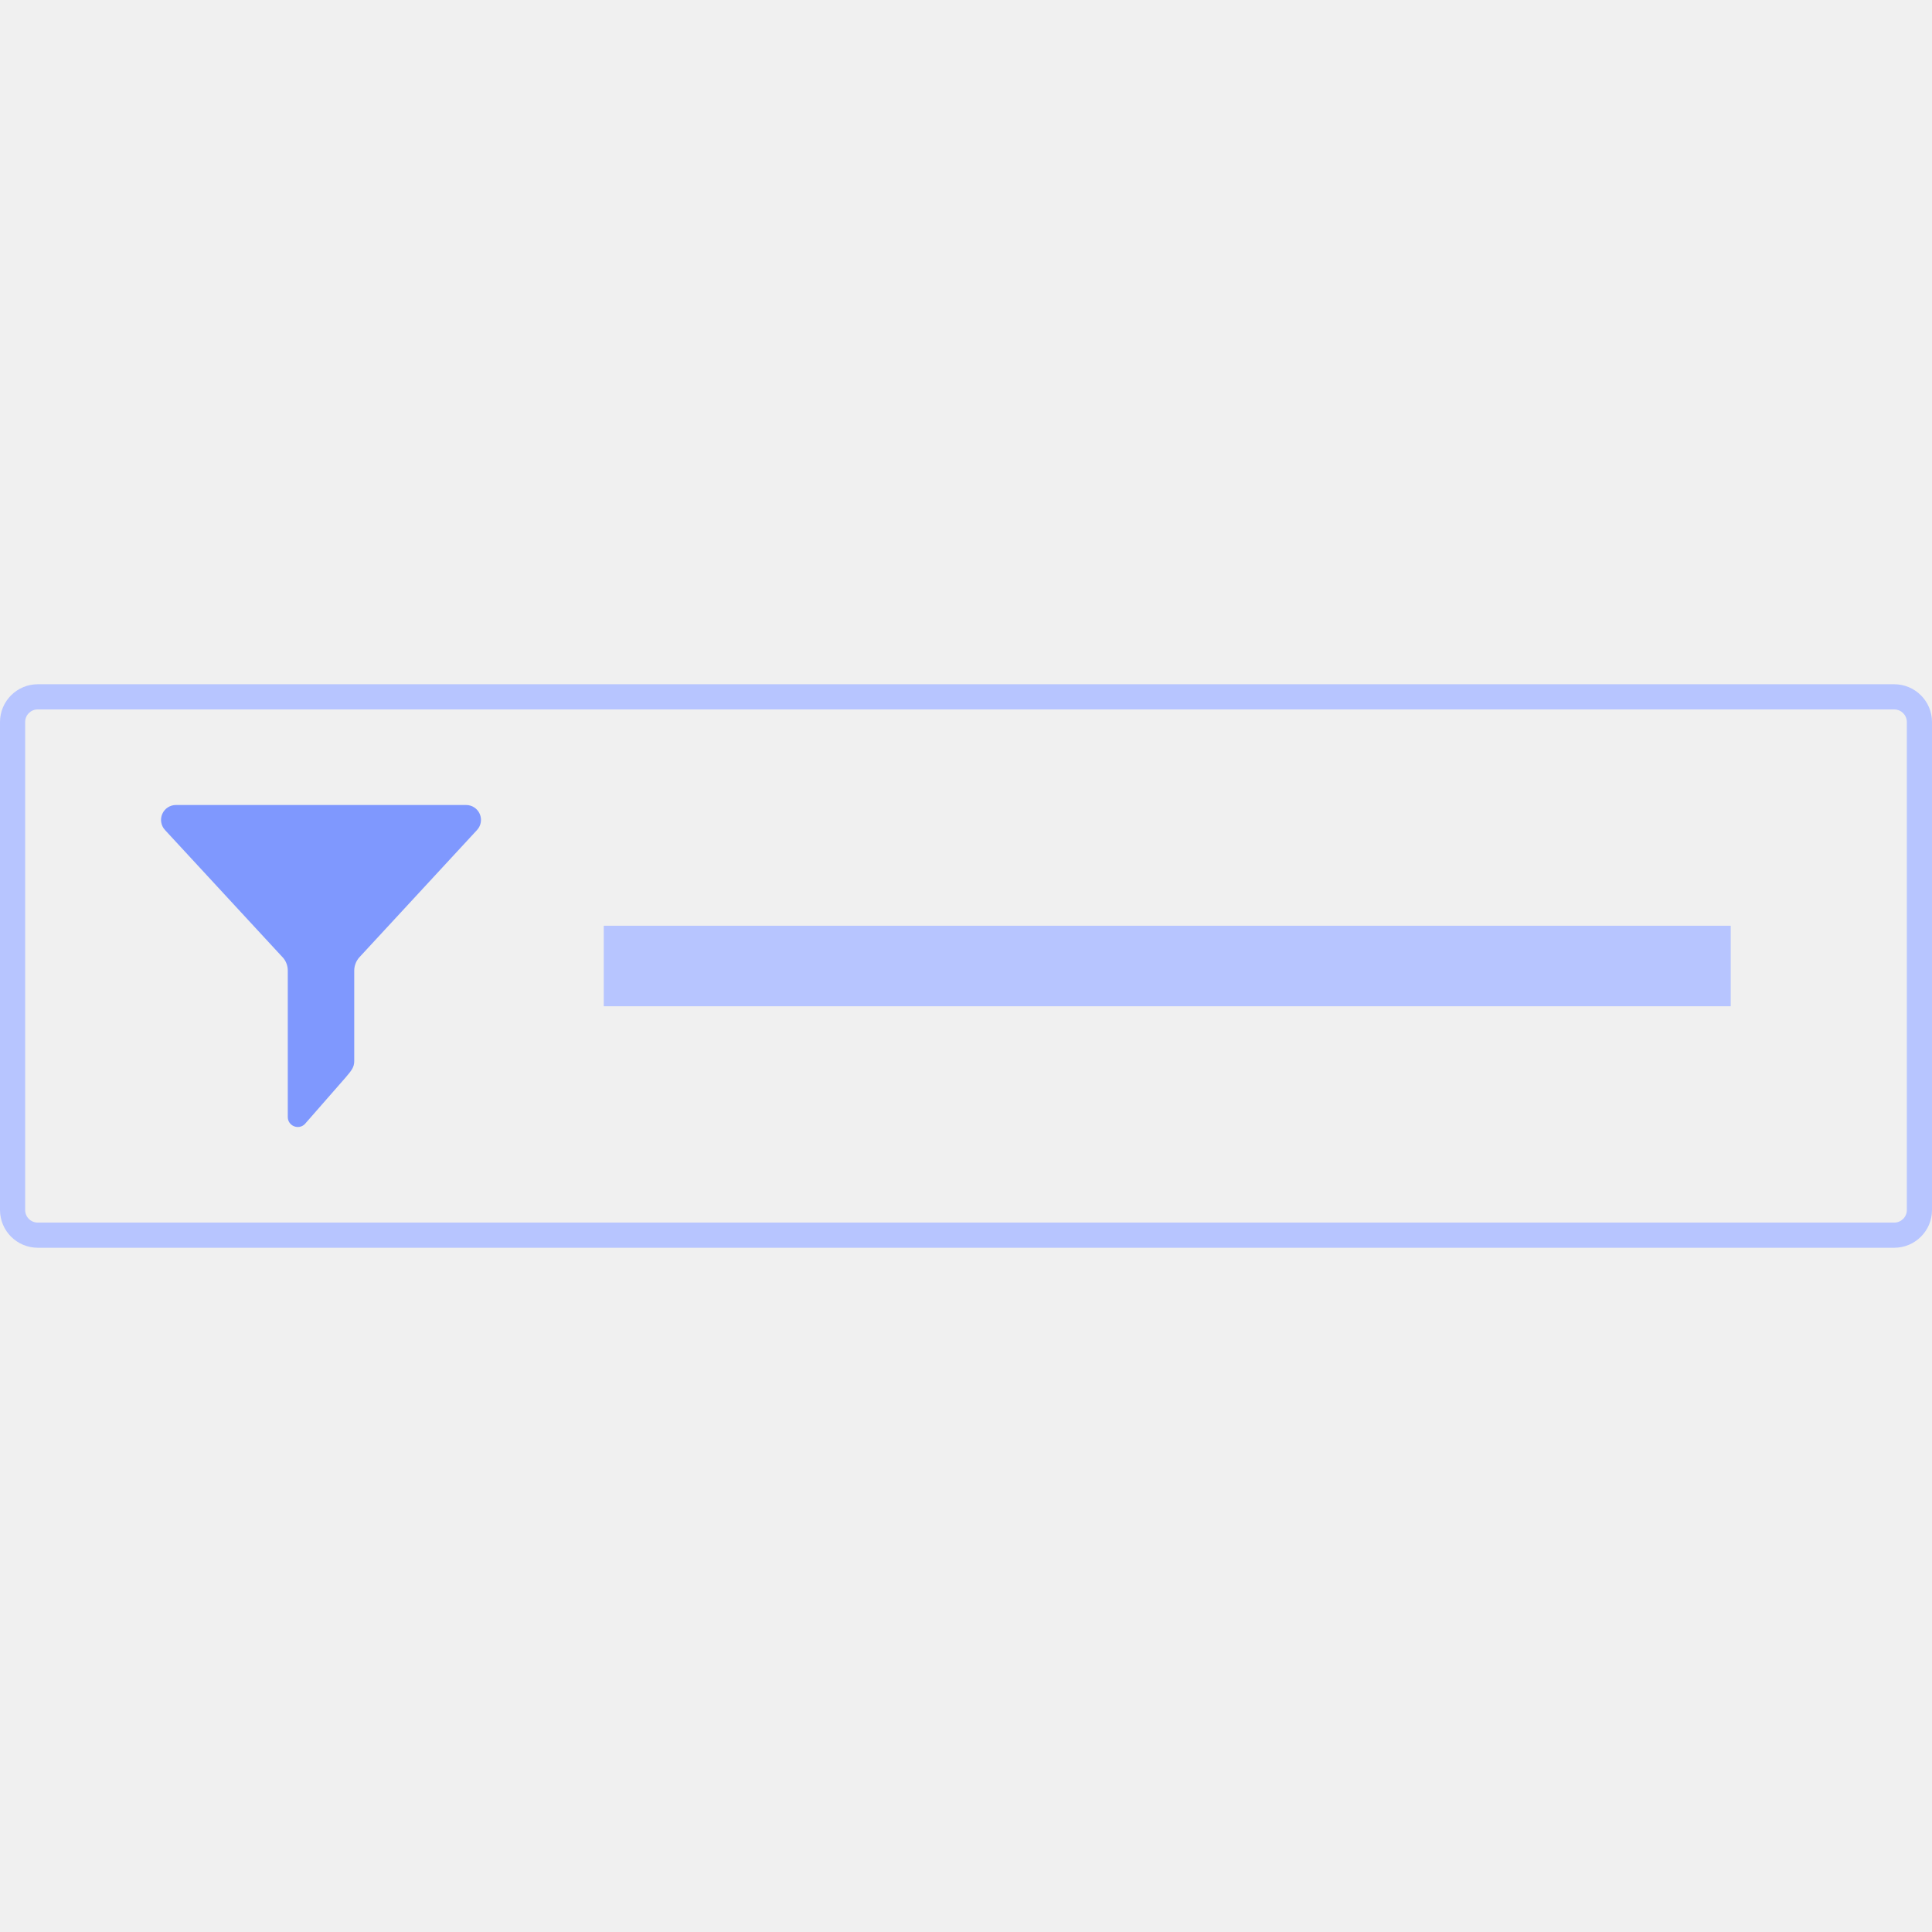
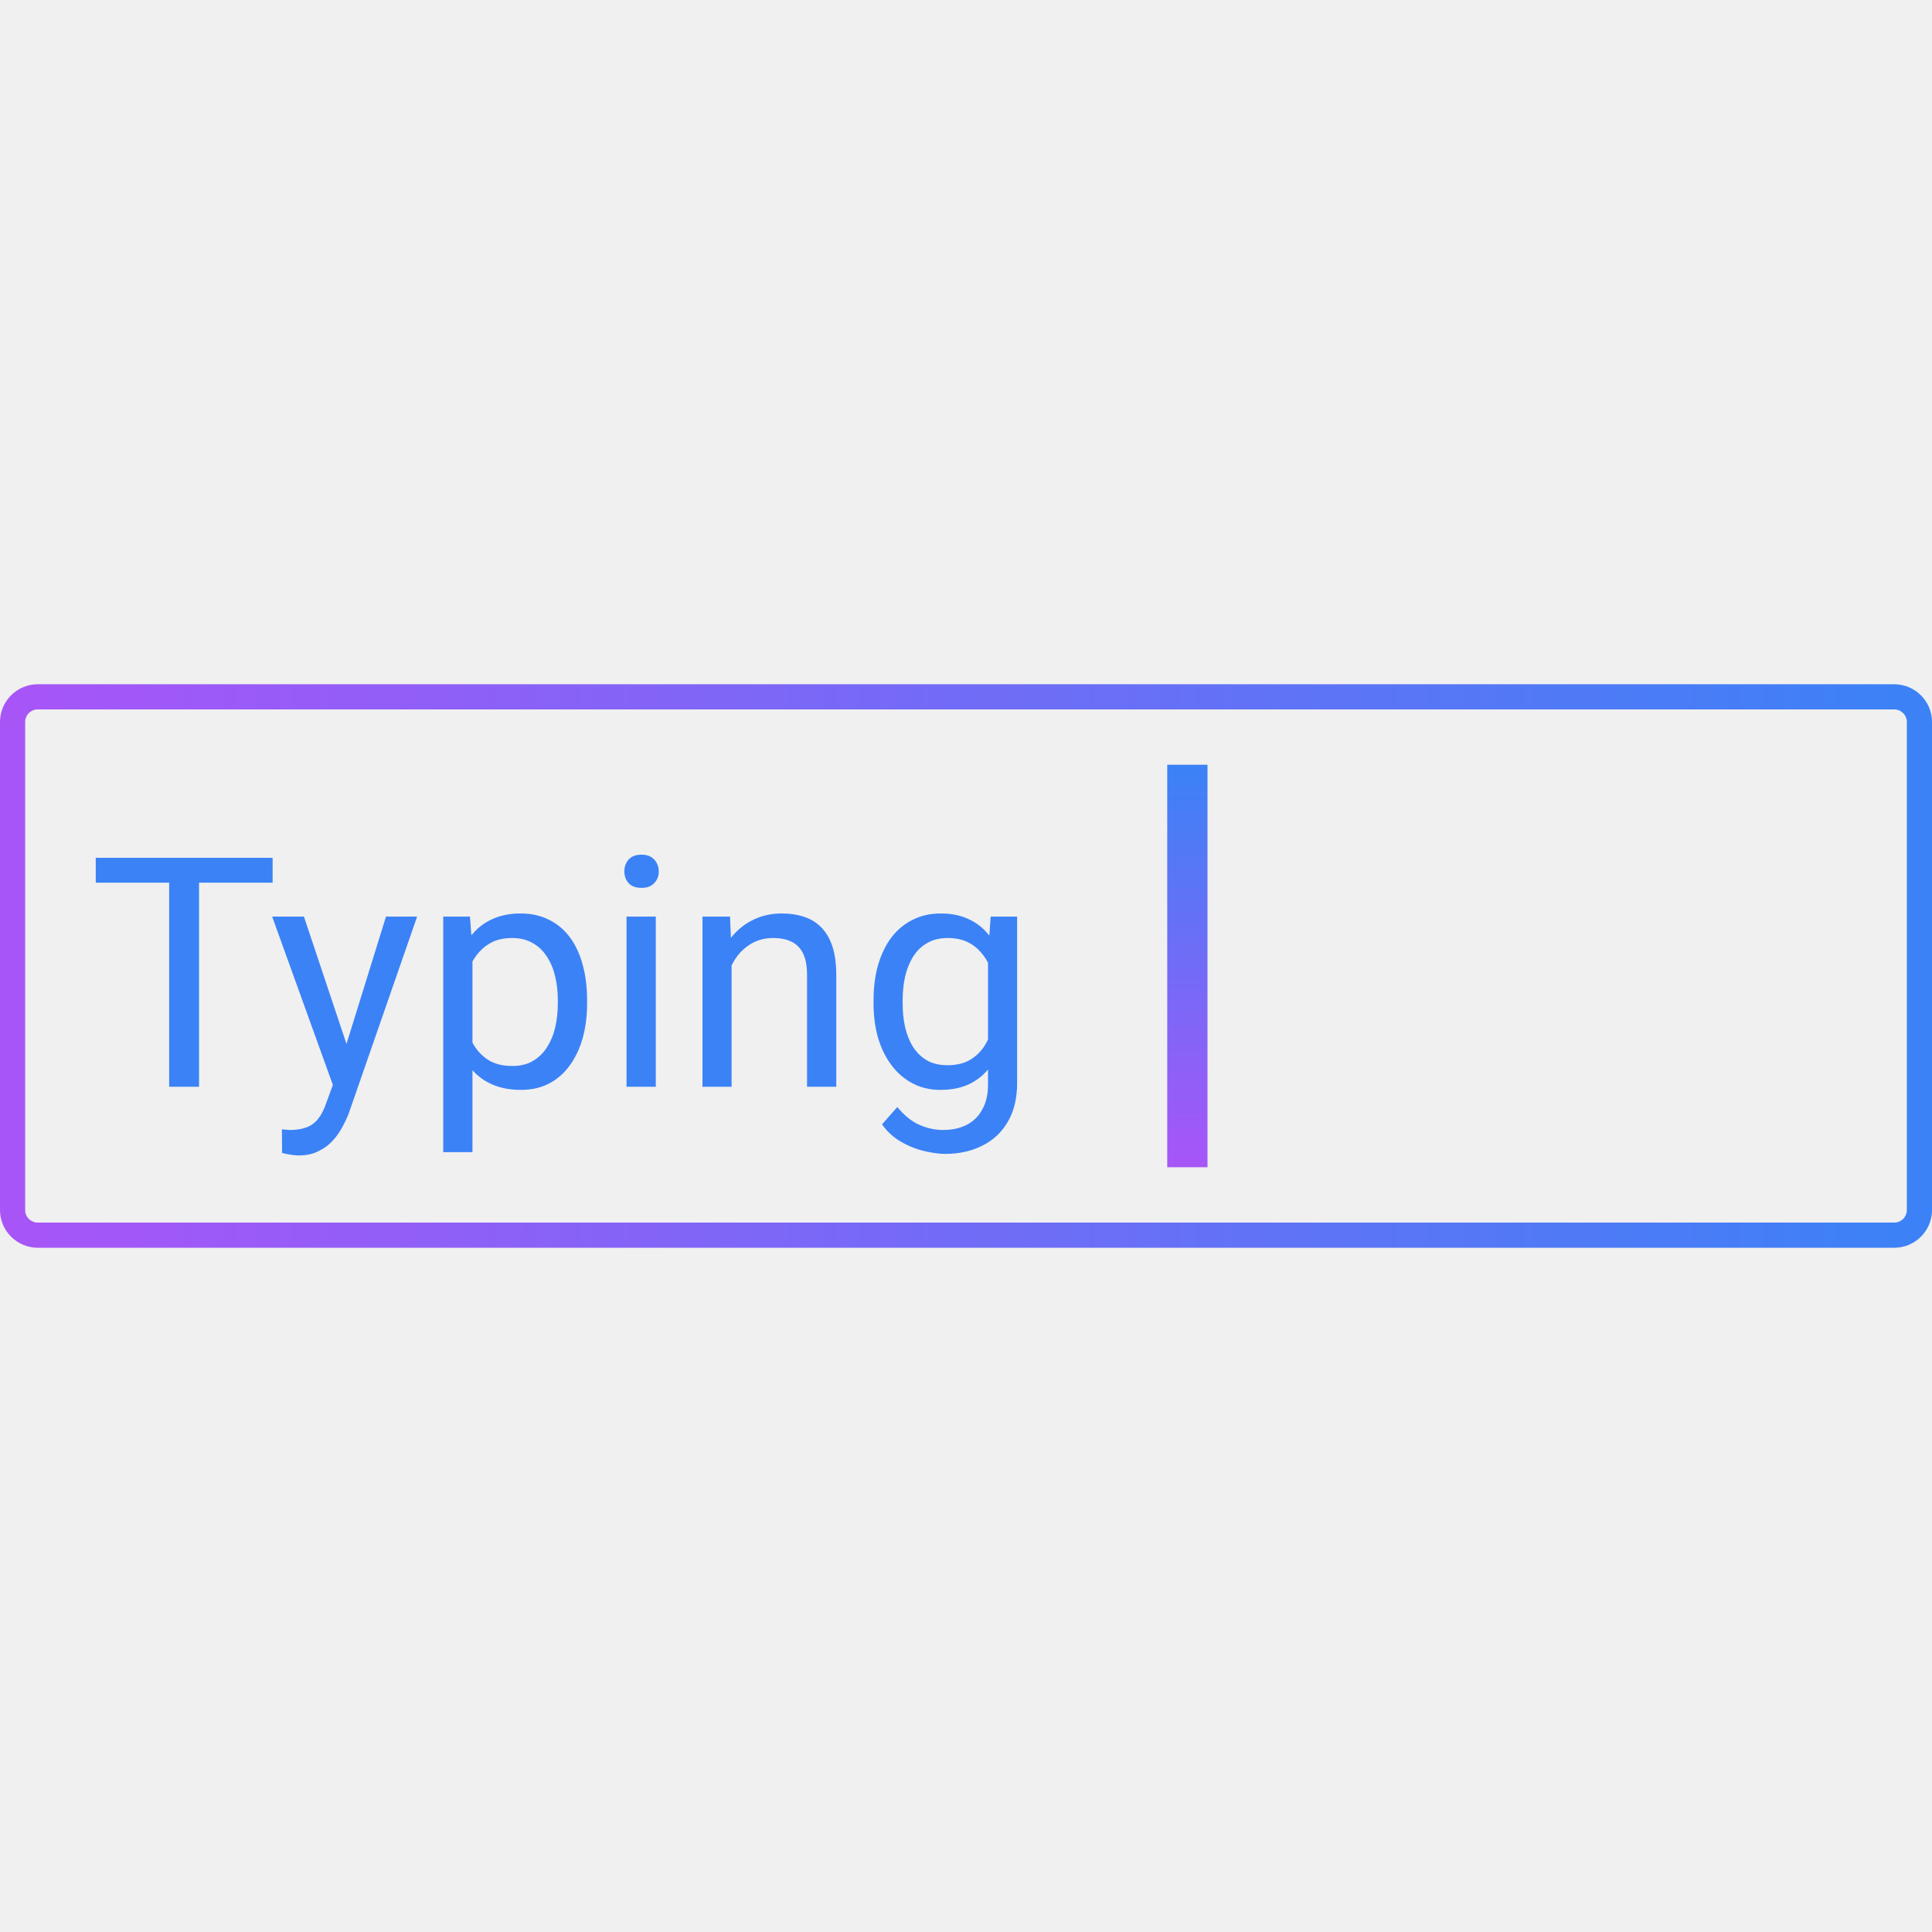
- <svg xmlns="http://www.w3.org/2000/svg" width="48" height="48" viewBox="0 0 48 48">
-   <g fill="none" fill-rule="evenodd">
-     <path opacity=".1" d="M0 0h48v48H0z" />
-     <path d="M47.063 31H.937A.939.939 0 0 1 0 30.062V17.938C0 17.422.42 17 .938 17h46.124c.517 0 .938.42.938.938v12.125c0 .516-.42.937-.938.937zM.937 17.625a.313.313 0 0 0-.312.313v12.125c0 .172.14.312.313.312h46.124c.173 0 .313-.14.313-.313V17.938a.313.313 0 0 0-.313-.312H.938z" fill="#B7C5FF" />
-     <path d="M7.02 23.78c.084.092.13.211.13.334v3.638c0 .22.265.33.422.177l1.018-1.163c.136-.163.211-.244.211-.405v-2.246c0-.123.047-.243.13-.334l2.921-3.16A.37.37 0 0 0 11.58 20H4.372a.37.37 0 0 0-.273.621l2.92 3.16z" fill="#7F98FE" fill-rule="nonzero" />
-     <path fill="#B7C5FF" d="M15 23h28v2H15z" />
+ <svg xmlns="http://www.w3.org/2000/svg" width="48" height="48" viewBox="0 0 48 48" fill="none">
+   <g clip-path="url(#clip0_3860_75955)">
+     <path fill-rule="evenodd" clip-rule="evenodd" d="M47.063 31H0.937C0.688 31 0.45 30.9 0.275 30.725C0.099 30.549 0 30.311 0 30.062L0 17.938C0 17.422 0.42 17 0.938 17H47.062C47.579 17 48 17.42 48 17.938V30.063C48 30.579 47.581 31 47.063 31ZM0.937 17.625C0.854 17.625 0.775 17.658 0.716 17.717C0.658 17.776 0.625 17.855 0.625 17.938V30.063C0.625 30.235 0.765 30.375 0.938 30.375H47.062C47.235 30.375 47.375 30.235 47.375 30.062V17.938C47.375 17.855 47.342 17.776 47.283 17.717C47.224 17.659 47.145 17.626 47.062 17.626H0.938L0.937 17.625Z" fill="url(#paint0_linear_3860_75955)" />
+     <path fill-rule="evenodd" clip-rule="evenodd" d="M30 29V19H29V29H30Z" fill="url(#paint1_linear_3860_75955)" />
+     <path d="M4.945 21.312V27H4.203V21.312H4.945ZM6.773 21.312V21.93H2.379V21.312H6.773ZM8.414 26.562L9.59 22.773H10.363L8.668 27.652C8.629 27.756 8.577 27.869 8.512 27.988C8.449 28.111 8.368 28.227 8.27 28.336C8.171 28.445 8.051 28.534 7.91 28.602C7.772 28.672 7.607 28.707 7.414 28.707C7.357 28.707 7.284 28.699 7.195 28.684C7.107 28.668 7.044 28.655 7.008 28.645L7.004 28.059C7.025 28.061 7.057 28.064 7.102 28.066C7.148 28.072 7.181 28.074 7.199 28.074C7.363 28.074 7.503 28.052 7.617 28.008C7.732 27.966 7.828 27.895 7.906 27.793C7.987 27.694 8.056 27.557 8.113 27.383L8.414 26.562ZM7.551 22.773L8.648 26.055L8.836 26.816L8.316 27.082L6.762 22.773H7.551ZM11.738 23.586V28.625H11.012V22.773H11.676L11.738 23.586ZM14.586 24.852V24.934C14.586 25.241 14.55 25.526 14.477 25.789C14.404 26.049 14.297 26.276 14.156 26.469C14.018 26.662 13.848 26.811 13.645 26.918C13.441 27.025 13.208 27.078 12.945 27.078C12.677 27.078 12.44 27.034 12.234 26.945C12.029 26.857 11.854 26.728 11.711 26.559C11.568 26.389 11.453 26.186 11.367 25.949C11.284 25.712 11.227 25.445 11.195 25.148V24.711C11.227 24.398 11.285 24.119 11.371 23.871C11.457 23.624 11.57 23.413 11.711 23.238C11.854 23.061 12.027 22.927 12.23 22.836C12.434 22.742 12.668 22.695 12.934 22.695C13.199 22.695 13.435 22.747 13.641 22.852C13.846 22.953 14.02 23.099 14.16 23.289C14.301 23.479 14.406 23.707 14.477 23.973C14.55 24.236 14.586 24.529 14.586 24.852ZM13.859 24.934V24.852C13.859 24.641 13.837 24.443 13.793 24.258C13.749 24.07 13.68 23.906 13.586 23.766C13.495 23.622 13.378 23.51 13.234 23.43C13.091 23.346 12.921 23.305 12.723 23.305C12.54 23.305 12.382 23.336 12.246 23.398C12.113 23.461 12 23.546 11.906 23.652C11.812 23.756 11.736 23.876 11.676 24.012C11.618 24.145 11.575 24.283 11.547 24.426V25.438C11.599 25.62 11.672 25.792 11.766 25.953C11.859 26.112 11.984 26.241 12.141 26.34C12.297 26.436 12.493 26.484 12.73 26.484C12.926 26.484 13.094 26.444 13.234 26.363C13.378 26.28 13.495 26.167 13.586 26.023C13.68 25.88 13.749 25.716 13.793 25.531C13.837 25.344 13.859 25.145 13.859 24.934ZM16.293 22.773V27H15.566V22.773H16.293ZM15.512 21.652C15.512 21.535 15.547 21.436 15.617 21.355C15.69 21.275 15.797 21.234 15.938 21.234C16.076 21.234 16.181 21.275 16.254 21.355C16.329 21.436 16.367 21.535 16.367 21.652C16.367 21.764 16.329 21.861 16.254 21.941C16.181 22.02 16.076 22.059 15.938 22.059C15.797 22.059 15.69 22.02 15.617 21.941C15.547 21.861 15.512 21.764 15.512 21.652ZM18.176 23.676V27H17.453V22.773H18.137L18.176 23.676ZM18.004 24.727L17.703 24.715C17.706 24.426 17.749 24.159 17.832 23.914C17.915 23.667 18.033 23.452 18.184 23.27C18.335 23.087 18.514 22.947 18.723 22.848C18.934 22.746 19.167 22.695 19.422 22.695C19.63 22.695 19.818 22.724 19.984 22.781C20.151 22.836 20.293 22.924 20.41 23.047C20.53 23.169 20.621 23.328 20.684 23.523C20.746 23.716 20.777 23.952 20.777 24.23V27H20.051V24.223C20.051 24.001 20.018 23.824 19.953 23.691C19.888 23.556 19.793 23.458 19.668 23.398C19.543 23.336 19.389 23.305 19.207 23.305C19.027 23.305 18.863 23.342 18.715 23.418C18.569 23.494 18.443 23.598 18.336 23.73C18.232 23.863 18.15 24.016 18.09 24.188C18.033 24.357 18.004 24.537 18.004 24.727ZM24.613 22.773H25.27V26.91C25.27 27.283 25.194 27.6 25.043 27.863C24.892 28.126 24.681 28.326 24.41 28.461C24.142 28.599 23.832 28.668 23.48 28.668C23.335 28.668 23.163 28.645 22.965 28.598C22.77 28.553 22.577 28.477 22.387 28.367C22.199 28.26 22.042 28.116 21.914 27.934L22.293 27.504C22.47 27.717 22.655 27.866 22.848 27.949C23.043 28.033 23.236 28.074 23.426 28.074C23.655 28.074 23.853 28.031 24.02 27.945C24.186 27.859 24.315 27.732 24.406 27.562C24.5 27.396 24.547 27.19 24.547 26.945V23.703L24.613 22.773ZM21.703 24.934V24.852C21.703 24.529 21.741 24.236 21.816 23.973C21.895 23.707 22.005 23.479 22.148 23.289C22.294 23.099 22.47 22.953 22.676 22.852C22.881 22.747 23.113 22.695 23.371 22.695C23.637 22.695 23.869 22.742 24.066 22.836C24.267 22.927 24.436 23.061 24.574 23.238C24.715 23.413 24.826 23.624 24.906 23.871C24.987 24.119 25.043 24.398 25.074 24.711V25.07C25.046 25.38 24.99 25.659 24.906 25.906C24.826 26.154 24.715 26.365 24.574 26.539C24.436 26.713 24.267 26.848 24.066 26.941C23.866 27.033 23.631 27.078 23.363 27.078C23.111 27.078 22.881 27.025 22.676 26.918C22.473 26.811 22.298 26.662 22.152 26.469C22.006 26.276 21.895 26.049 21.816 25.789C21.741 25.526 21.703 25.241 21.703 24.934ZM22.426 24.852V24.934C22.426 25.145 22.447 25.342 22.488 25.527C22.533 25.712 22.599 25.875 22.688 26.016C22.779 26.156 22.895 26.267 23.035 26.348C23.176 26.426 23.344 26.465 23.539 26.465C23.779 26.465 23.977 26.414 24.133 26.312C24.289 26.211 24.413 26.077 24.504 25.91C24.598 25.744 24.671 25.562 24.723 25.367V24.426C24.694 24.283 24.65 24.145 24.59 24.012C24.533 23.876 24.457 23.756 24.363 23.652C24.272 23.546 24.159 23.461 24.023 23.398C23.888 23.336 23.729 23.305 23.547 23.305C23.349 23.305 23.178 23.346 23.035 23.43C22.895 23.51 22.779 23.622 22.688 23.766C22.599 23.906 22.533 24.07 22.488 24.258C22.447 24.443 22.426 24.641 22.426 24.852Z" fill="#3B82F6" />
  </g>
+   <defs>
+     <linearGradient id="paint0_linear_3860_75955" x1="-8.08028e-08" y1="24.067" x2="48" y2="24.067" gradientUnits="userSpaceOnUse">
+       <stop stop-color="#A855F7" />
+       <stop offset="1" stop-color="#3B82F6" />
+     </linearGradient>
+     <linearGradient id="paint1_linear_3860_75955" x1="29.495" y1="29" x2="29.495" y2="19" gradientUnits="userSpaceOnUse">
+       <stop stop-color="#A855F7" />
+       <stop offset="1" stop-color="#3B82F6" />
+     </linearGradient>
+     <clipPath id="clip0_3860_75955">
+       <rect width="48" height="48" fill="white" />
+     </clipPath>
+   </defs>
</svg>
